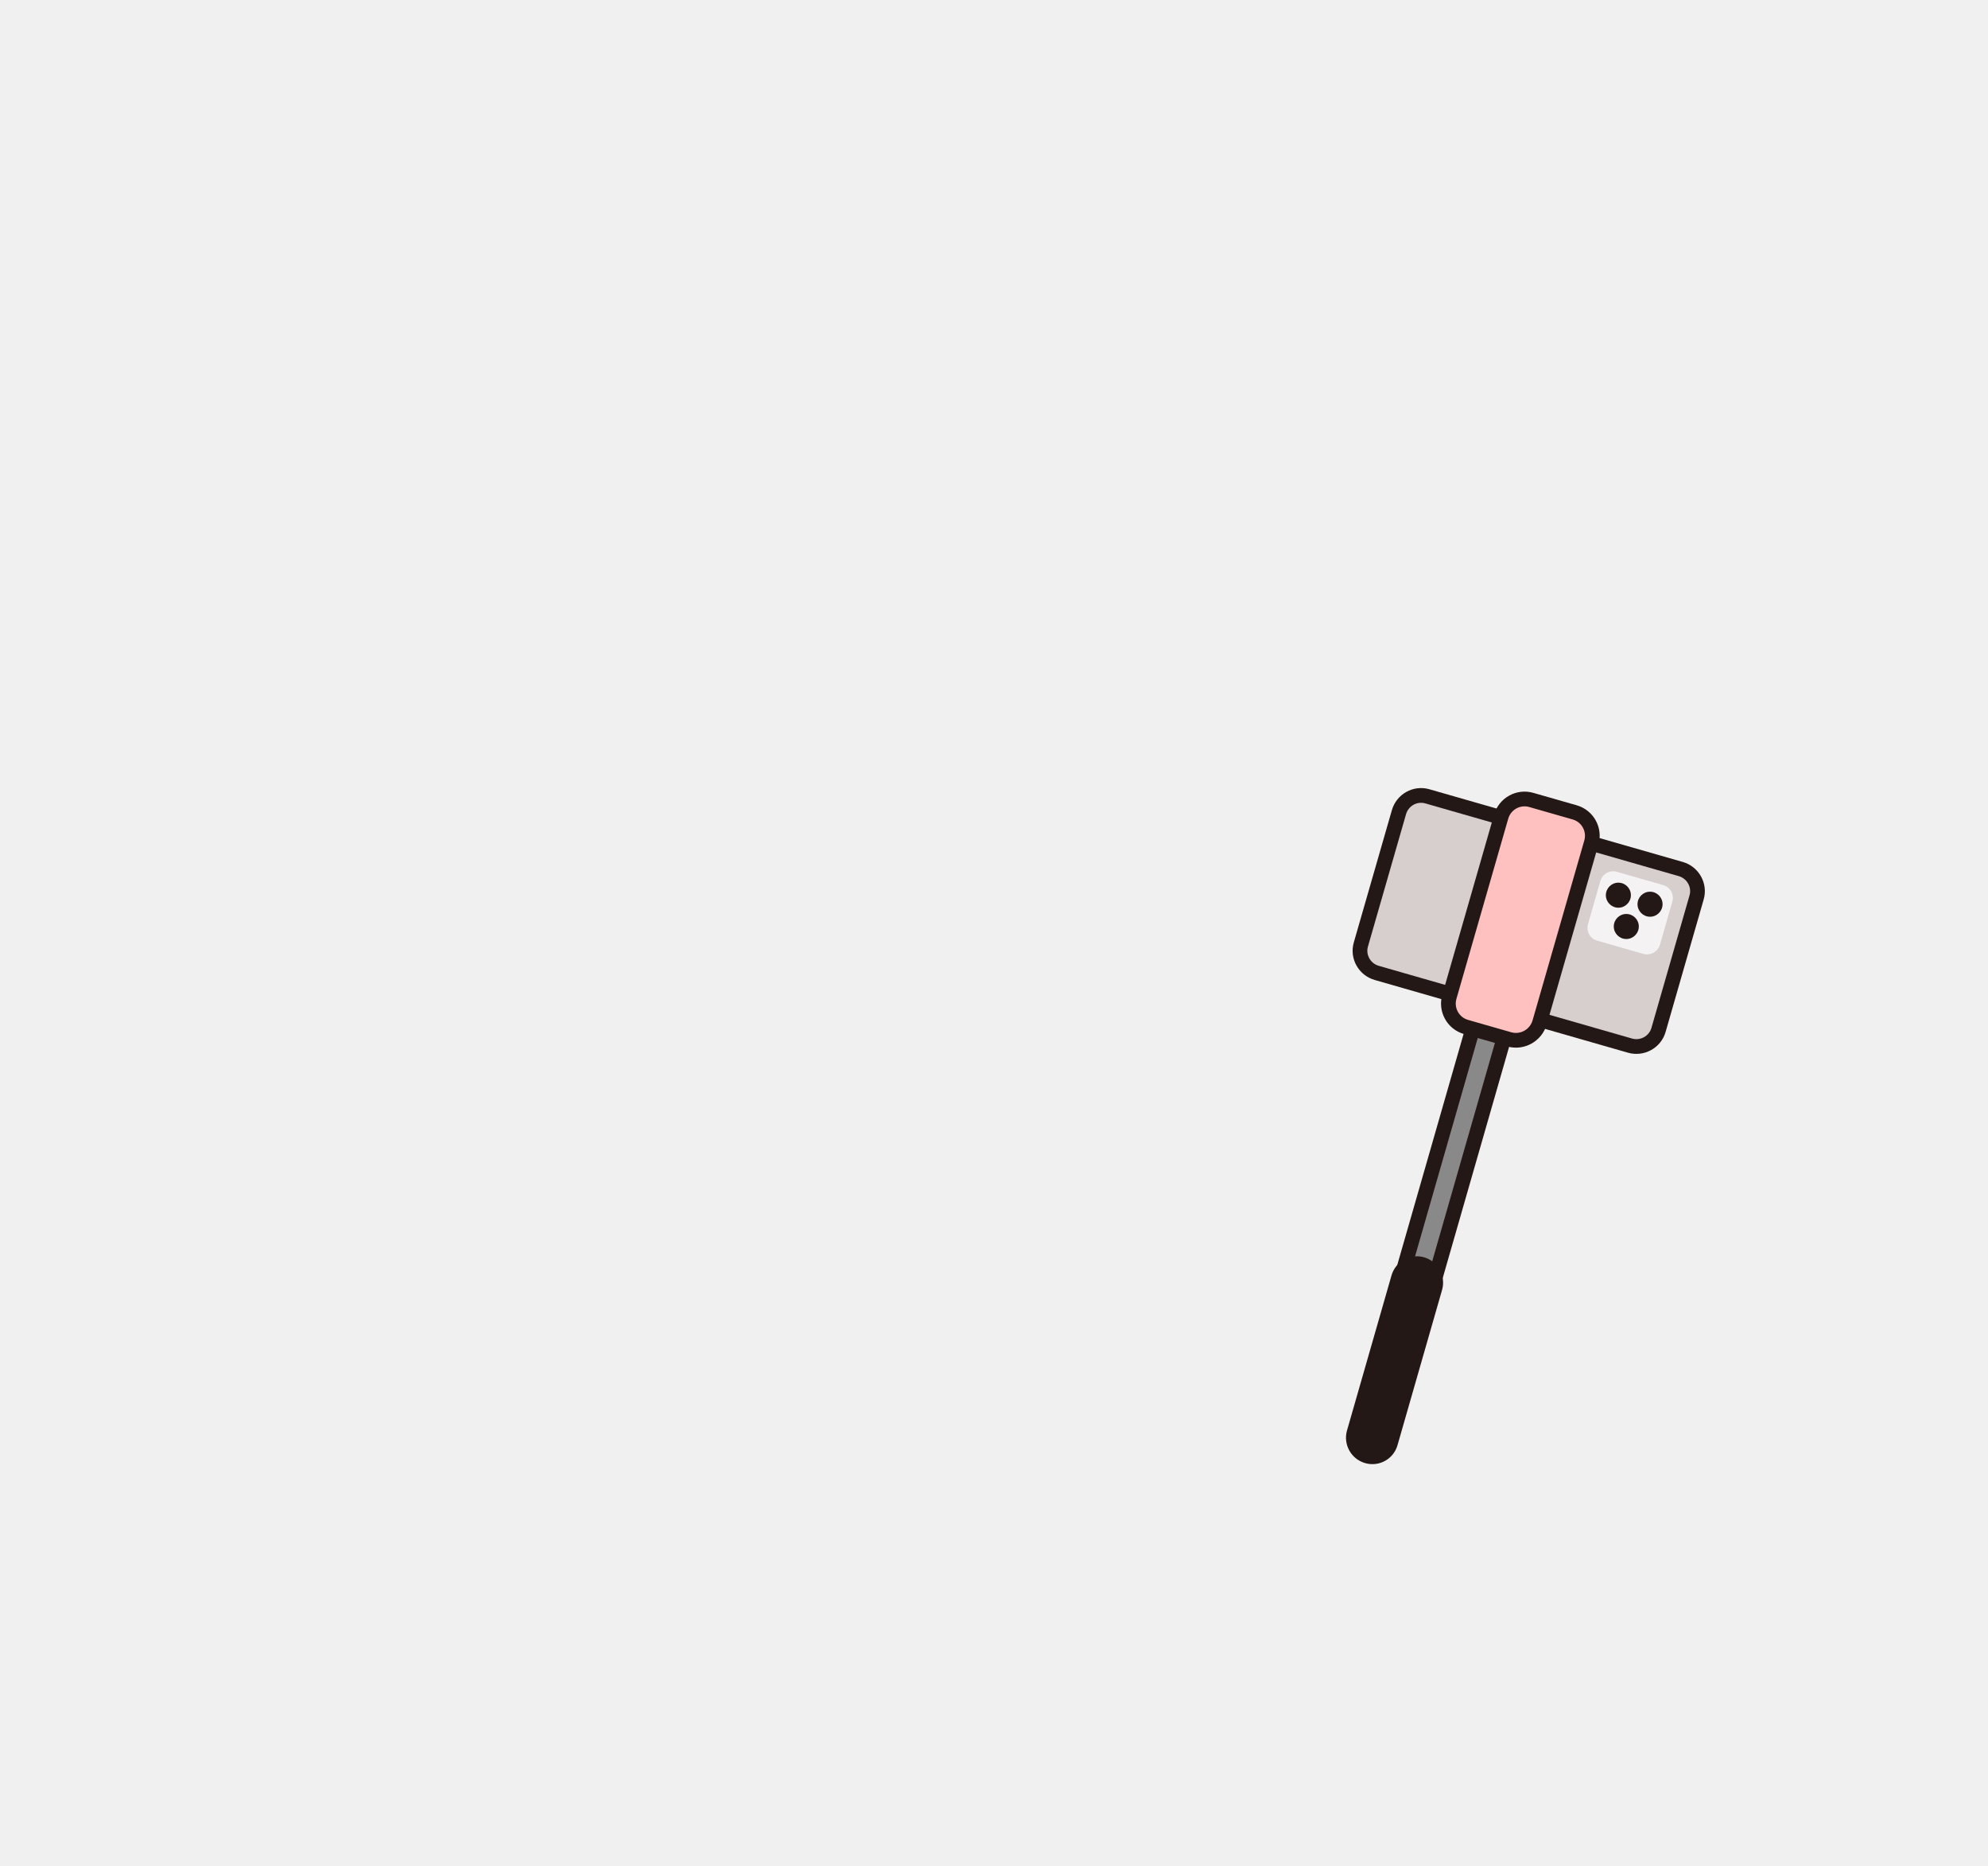
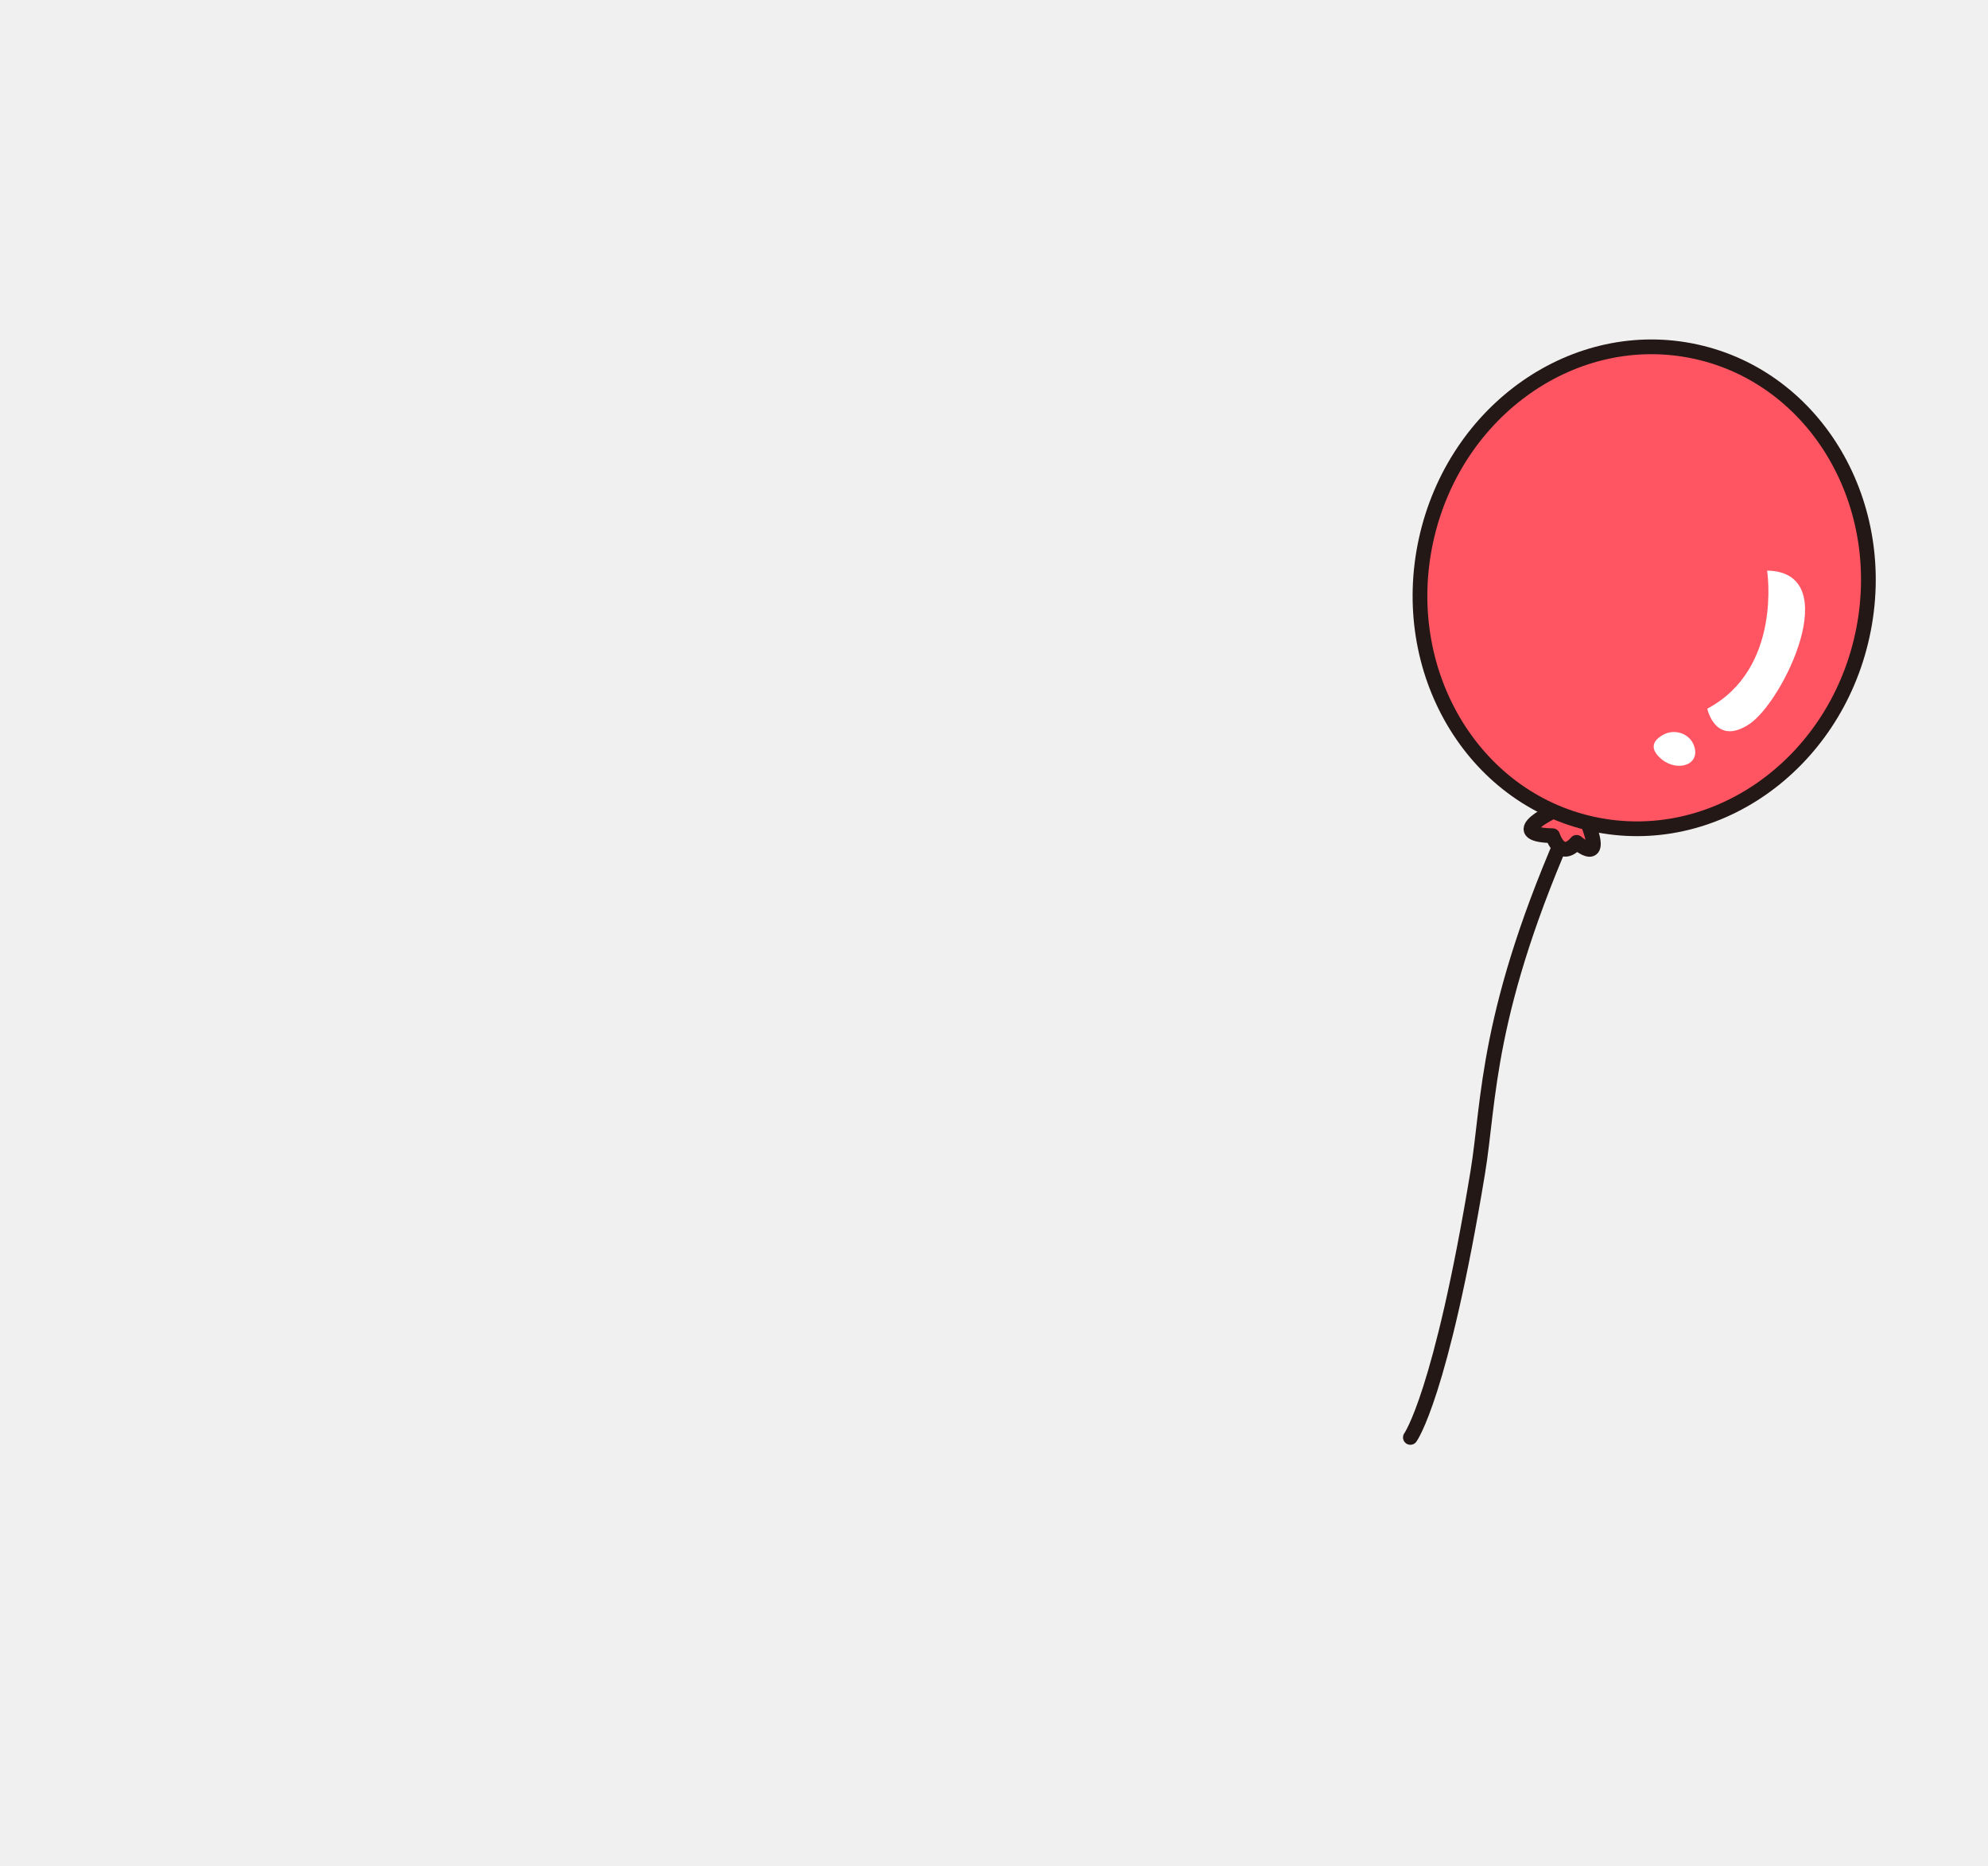
<svg xmlns="http://www.w3.org/2000/svg" version="1.1" id="레이어_1" x="0px" y="0px" viewBox="0 0 1080 1013.3" style="enable-background:new 0 0 1080 1013.3;" xml:space="preserve">
  <style type="text/css">
- 	.st0{fill:#D6CFCE;stroke:#231815;stroke-width:8;stroke-linecap:round;stroke-linejoin:round;stroke-miterlimit:10;}
- 	.st1{fill:#F4F2F2;}
- 	.st2{fill:#231815;}
- 	.st3{fill:#898989;stroke:#231815;stroke-width:8;stroke-linecap:round;stroke-linejoin:round;stroke-miterlimit:9.999;}
- 	.st4{fill:#231815;stroke:#231815;stroke-width:8;stroke-linecap:round;stroke-linejoin:round;stroke-miterlimit:10;}
- 	.st5{fill:#FFC0C0;stroke:#231815;stroke-width:8;stroke-linecap:round;stroke-linejoin:round;stroke-miterlimit:10;}
+ 	.st0{fill:none;stroke:#231815;stroke-width:8;stroke-linecap:round;stroke-linejoin:round;stroke-miterlimit:10;}
+ 	.st1{fill:#FF5562;stroke:#231815;stroke-width:8;stroke-linecap:round;stroke-linejoin:round;stroke-miterlimit:10;}
+ 	.st2{fill:#FFFFFF;}
</style>
-   <g id="셀카봉">
-     <g>
-       <path class="st0" d="M885.5,567.9l-137.6-39.5c-6.6-1.9-10.5-8.8-8.6-15.4l20.7-71.9c1.9-6.6,8.8-10.5,15.4-8.6L913.1,472    c6.6,1.9,10.5,8.8,8.6,15.4l-20.7,72C899.1,566,892.1,569.8,885.5,567.9z" />
-       <path class="st1" d="M892.8,518.1l-25.1-7.2c-3.9-1.1-6.1-5.1-5-9l6.7-23.4c1.1-3.9,5.1-6.1,9-5l25.1,7.2c3.9,1.1,6.1,5.1,5,9    l-6.7,23.4C900.7,516.9,896.6,519.2,892.8,518.1z" />
-       <circle class="st2" cx="879.2" cy="486.2" r="6.8" />
-       <circle class="st2" cx="896.4" cy="491.1" r="6.8" />
-       <circle class="st2" cx="883.5" cy="503.2" r="6.8" />
-     </g>
-     <rect x="689.9" y="632.7" transform="matrix(0.276 -0.9612 0.9612 0.276 -47.952 1219.515)" class="st3" width="191.3" height="17.7" />
-     <path class="st4" d="M742.7,790.8L742.7,790.8c-5.5-1.6-8.6-7.3-7.1-12.7l24.2-84.3c1.6-5.5,7.3-8.6,12.7-7.1l0,0   c5.5,1.6,8.6,7.3,7.1,12.7l-24.2,84.3C753.9,789.2,748.2,792.4,742.7,790.8z" />
-     <path class="st5" d="M819.9,564.5l-23.4-6.7c-7.1-2-11.2-9.4-9.1-16.5l28.1-97.7c2-7.1,9.4-11.2,16.5-9.1l23.4,6.7   c7.1,2,11.2,9.4,9.1,16.5l-28.1,97.7C834.3,562.4,827,566.5,819.9,564.5z" />
+   <g id="풍선">
+     <path class="st0" d="M766.2,780.7c0,0,16.6-22.6,36.6-143.9c6.5-39.4,4-87.5,51-192.4" />
+     <path class="st1" d="M846.7,439.2c0,0-31.5,14.1-3.2,14.7c0,0,4.2,13.8,13,3.6c0,0,16.9,14.8,4.7-13.8L846.7,439.2z" />
+     <ellipse transform="matrix(0.2141 -0.9768 0.9768 0.2141 390.1909 1123.389)" class="st1" cx="893.2" cy="319.2" rx="131.3" ry="121.3" />
+     <path class="st2" d="M960,309.9c0,0,8.4,53.3-32.5,75c0,0,4.3,20.6,22.8,8.4C968.8,381.1,1002.7,310.7,960,309.9z" />
+     <path class="st2" d="M920.7,406.4c-1.7-7.7-10.6-11.1-17.4-7.2c-4.4,2.5-7.4,6.4-2.1,11.8C909.4,419.5,923,416.4,920.7,406.4z" />
  </g>
</svg>
